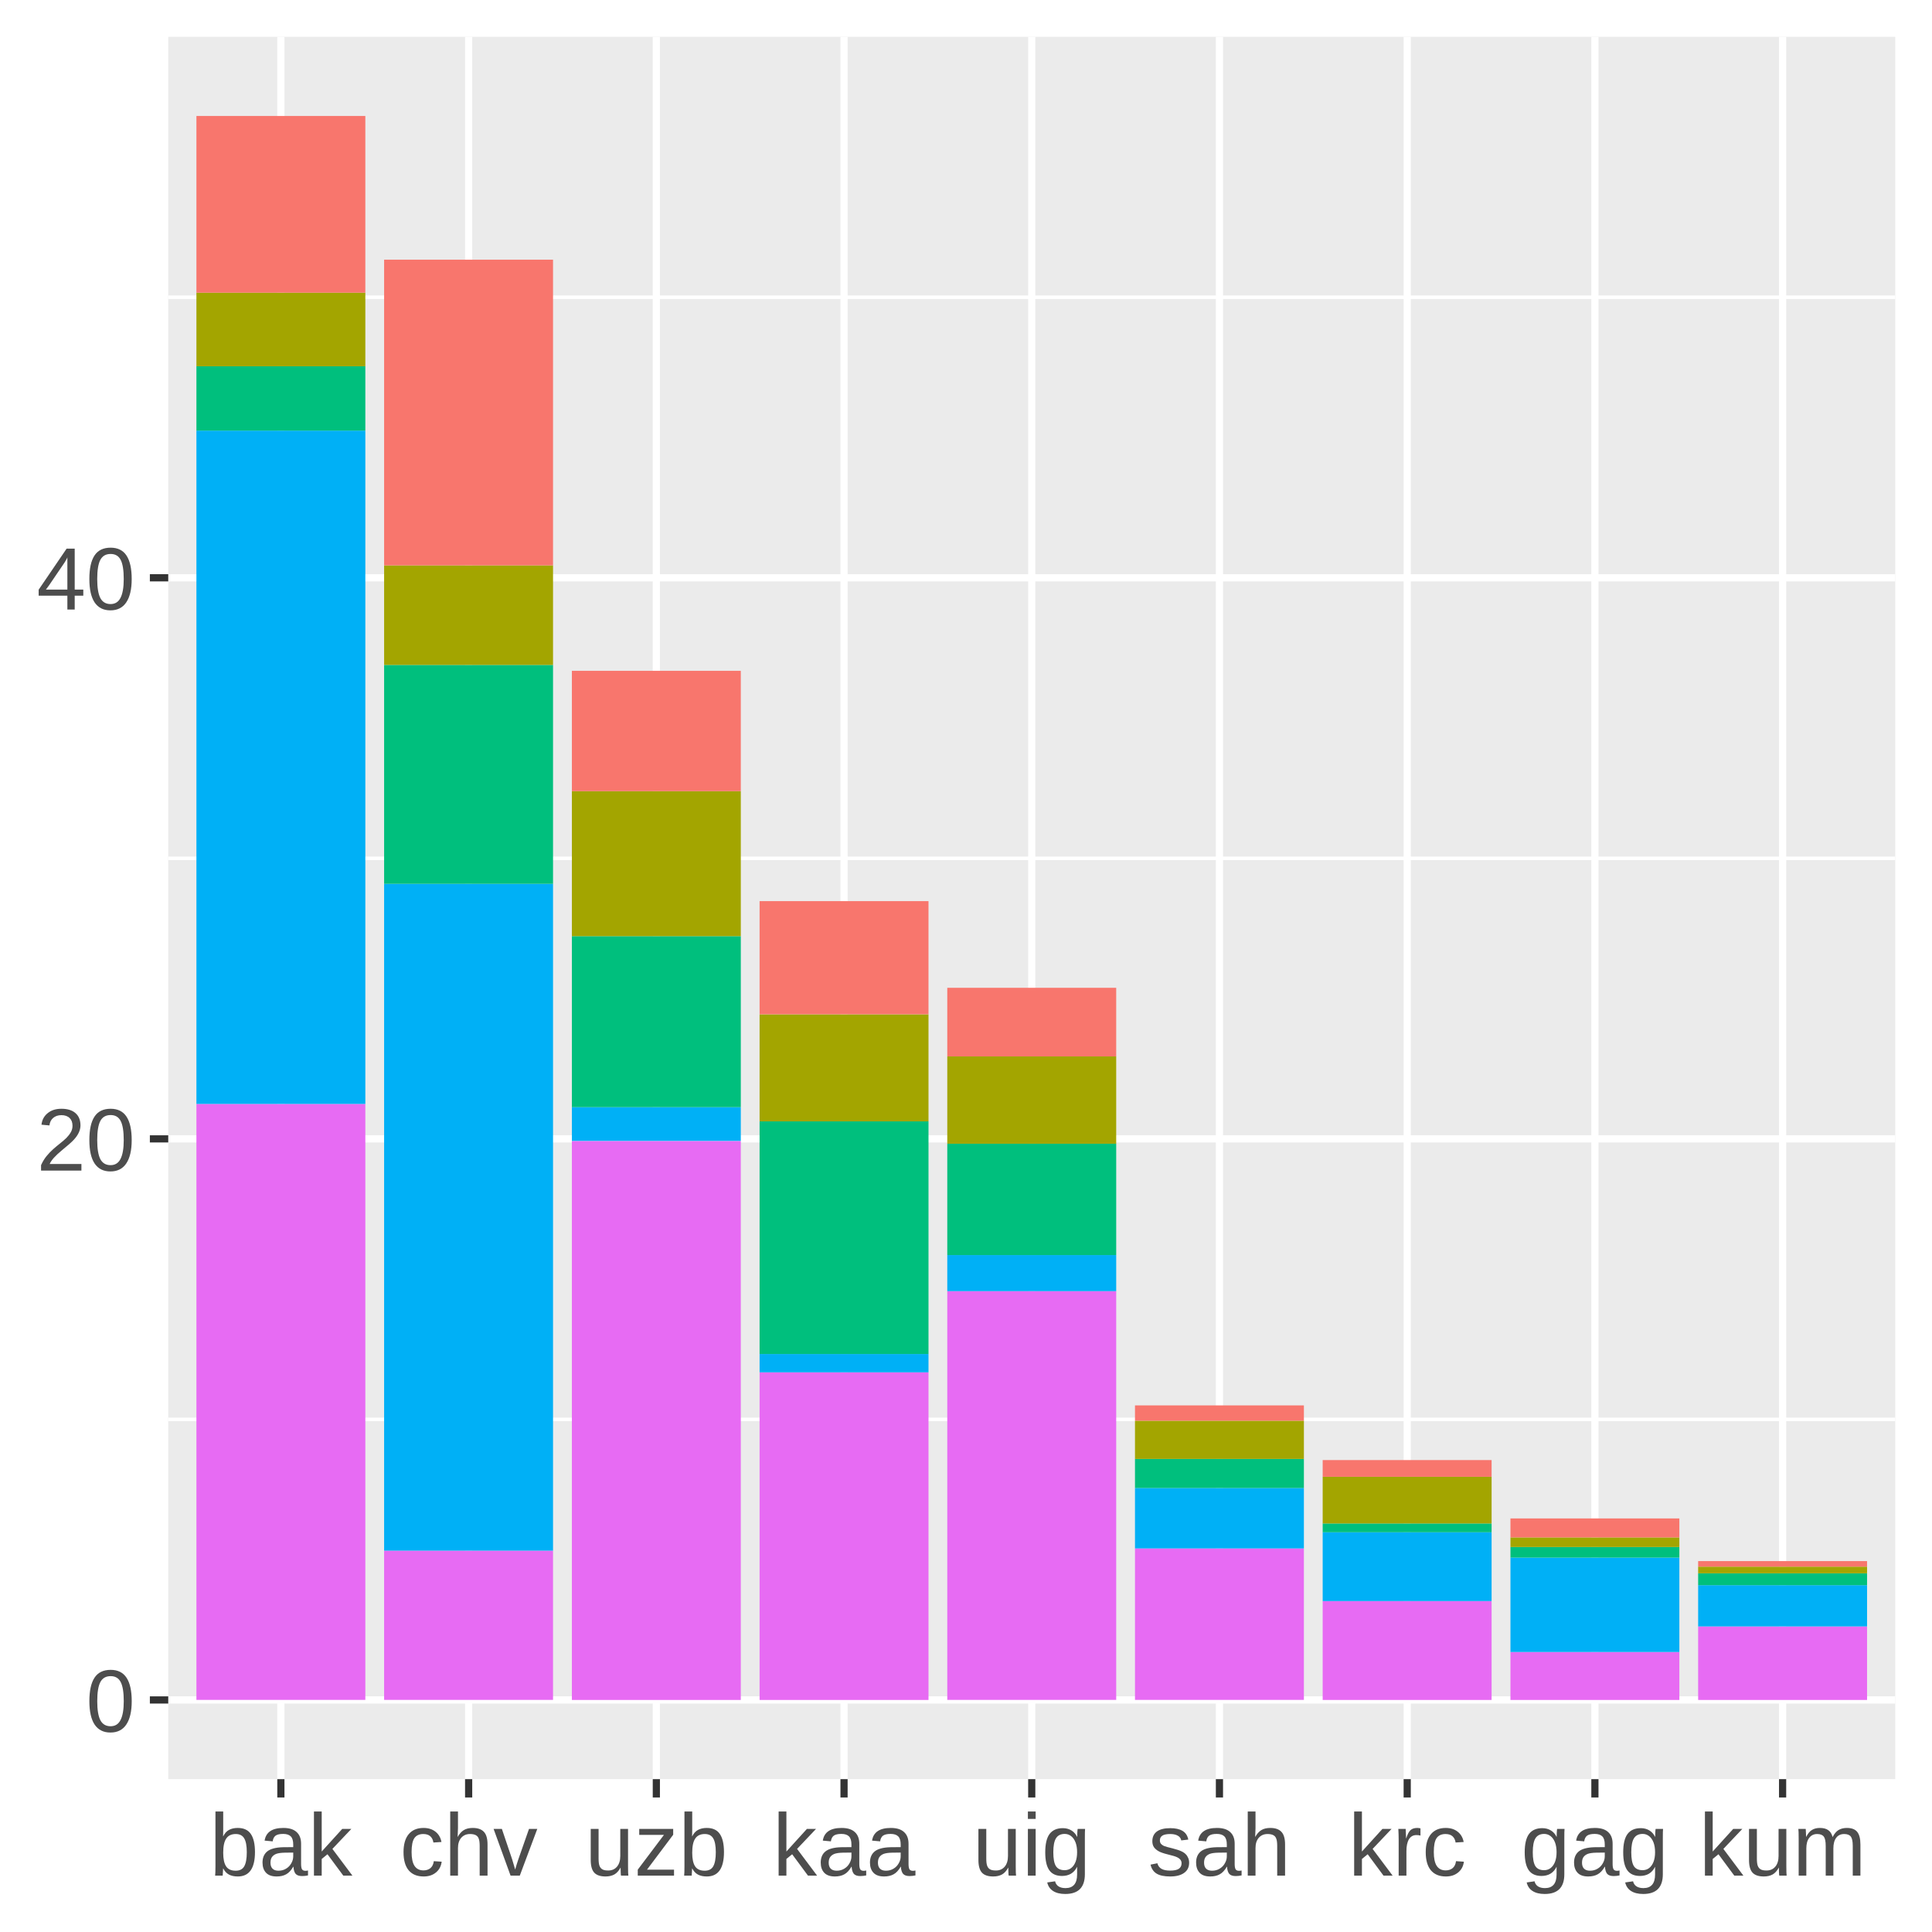
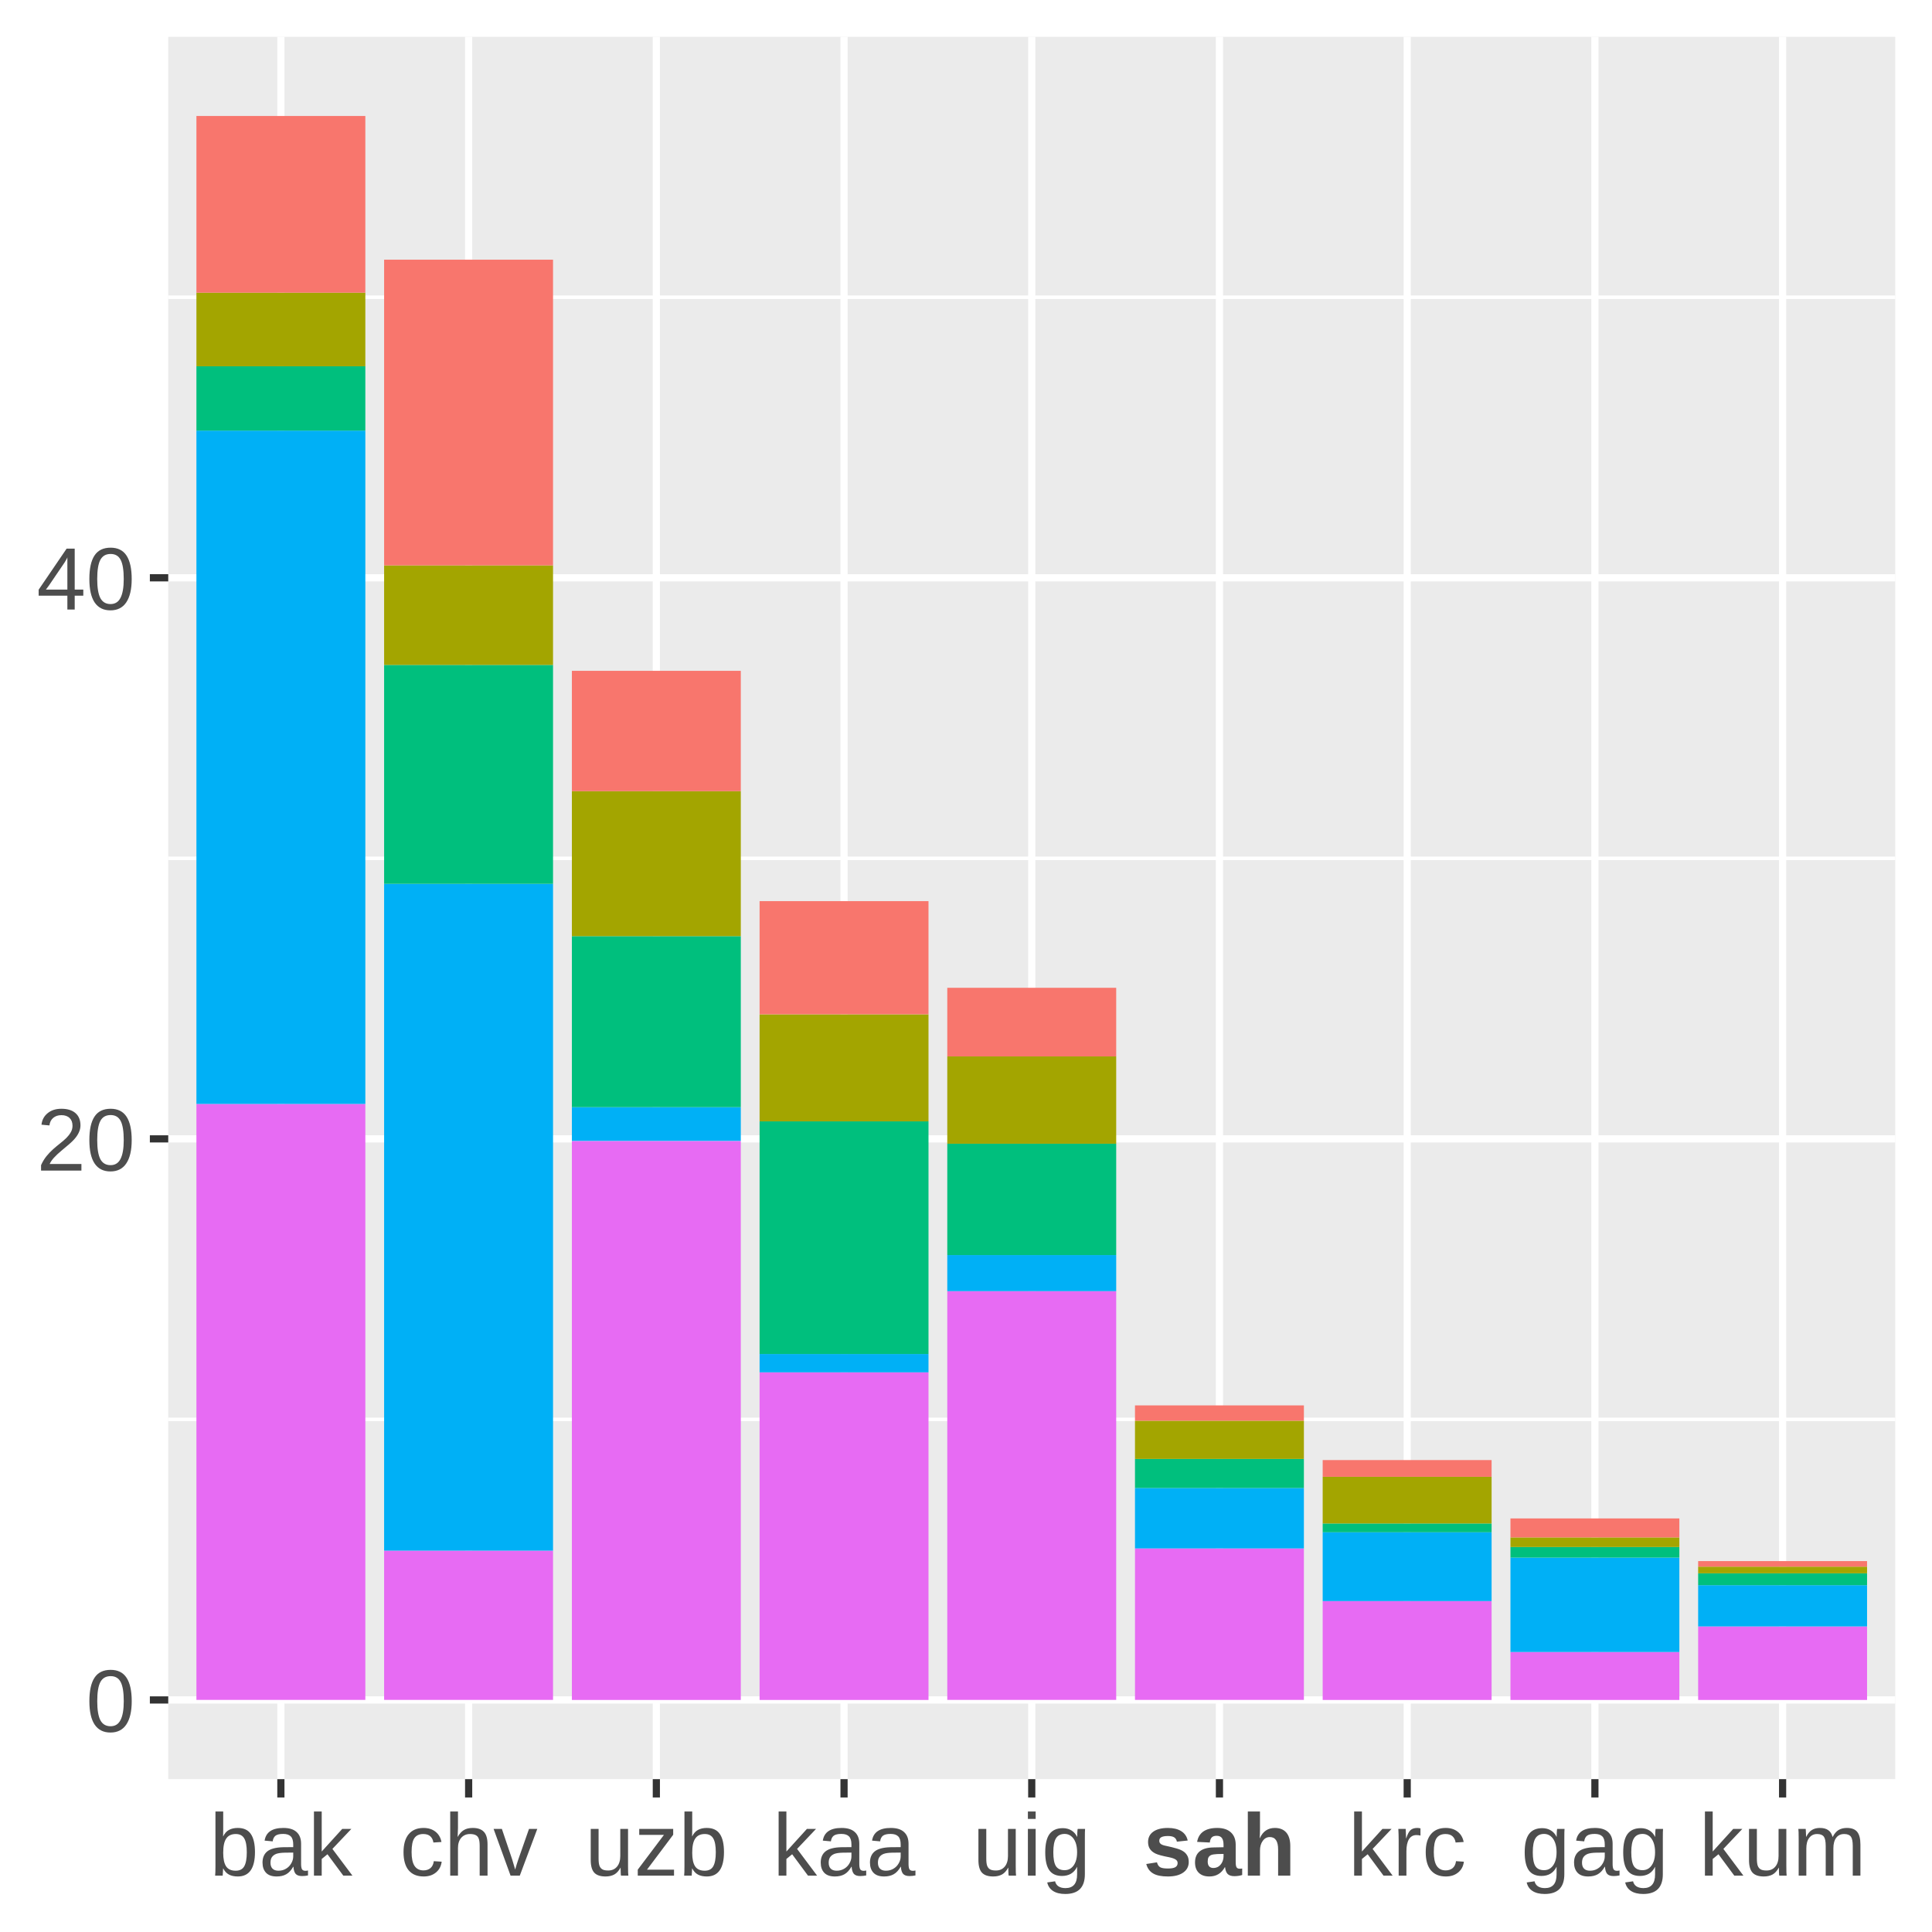
<svg xmlns="http://www.w3.org/2000/svg" class="svglite" width="288.00pt" height="288.00pt" viewBox="0 0 288.00 288.00">
  <defs>
    <style type="text/css">
    .svglite line, .svglite polyline, .svglite polygon, .svglite path, .svglite rect, .svglite circle {
      fill: none;
      stroke: #000000;
      stroke-linecap: round;
      stroke-linejoin: round;
      stroke-miterlimit: 10.00;
    }
  </style>
  </defs>
  <rect width="100%" height="100%" style="stroke: none; fill: #FFFFFF;" />
  <defs>
    <clipPath id="cpMC4wMHwyODguMDB8MC4wMHwyODguMDA=">
      <rect x="0.00" y="0.00" width="288.00" height="288.00" />
    </clipPath>
  </defs>
  <g clip-path="url(#cpMC4wMHwyODguMDB8MC4wMHwyODguMDA=)">
    <rect x="0.00" y="0.00" width="288.00" height="288.00" style="stroke-width: 1.07; stroke: #FFFFFF; fill: #FFFFFF;" />
  </g>
  <defs>
    <clipPath id="cpMjUuMDh8MjgyLjUyfDUuNDh8MjY1LjIx">
      <rect x="25.08" y="5.48" width="257.44" height="259.73" />
    </clipPath>
  </defs>
  <g clip-path="url(#cpMjUuMDh8MjgyLjUyfDUuNDh8MjY1LjIx)">
    <rect x="25.08" y="5.48" width="257.44" height="259.73" style="stroke-width: 1.07; stroke: none; fill: #EBEBEB;" />
    <polyline points="25.08,211.59 282.52,211.59 " style="stroke-width: 0.53; stroke: #FFFFFF; stroke-linecap: butt;" />
    <polyline points="25.08,127.95 282.52,127.95 " style="stroke-width: 0.53; stroke: #FFFFFF; stroke-linecap: butt;" />
    <polyline points="25.08,44.31 282.52,44.31 " style="stroke-width: 0.53; stroke: #FFFFFF; stroke-linecap: butt;" />
    <polyline points="25.08,253.41 282.52,253.41 " style="stroke-width: 1.07; stroke: #FFFFFF; stroke-linecap: butt;" />
    <polyline points="25.08,169.77 282.52,169.77 " style="stroke-width: 1.07; stroke: #FFFFFF; stroke-linecap: butt;" />
    <polyline points="25.08,86.13 282.52,86.13 " style="stroke-width: 1.07; stroke: #FFFFFF; stroke-linecap: butt;" />
    <polyline points="41.87,265.21 41.87,5.48 " style="stroke-width: 1.07; stroke: #FFFFFF; stroke-linecap: butt;" />
    <polyline points="69.86,265.21 69.86,5.48 " style="stroke-width: 1.07; stroke: #FFFFFF; stroke-linecap: butt;" />
    <polyline points="97.84,265.21 97.84,5.48 " style="stroke-width: 1.07; stroke: #FFFFFF; stroke-linecap: butt;" />
    <polyline points="125.82,265.21 125.82,5.48 " style="stroke-width: 1.07; stroke: #FFFFFF; stroke-linecap: butt;" />
    <polyline points="153.80,265.21 153.80,5.48 " style="stroke-width: 1.07; stroke: #FFFFFF; stroke-linecap: butt;" />
    <polyline points="181.78,265.21 181.78,5.48 " style="stroke-width: 1.07; stroke: #FFFFFF; stroke-linecap: butt;" />
    <polyline points="209.77,265.21 209.77,5.48 " style="stroke-width: 1.07; stroke: #FFFFFF; stroke-linecap: butt;" />
    <polyline points="237.75,265.21 237.75,5.48 " style="stroke-width: 1.07; stroke: #FFFFFF; stroke-linecap: butt;" />
    <polyline points="265.73,265.21 265.73,5.48 " style="stroke-width: 1.07; stroke: #FFFFFF; stroke-linecap: butt;" />
    <rect x="29.28" y="164.56" width="25.18" height="88.84" style="stroke-width: 1.07; stroke: none; stroke-linecap: square; stroke-linejoin: miter; fill: #E76BF3;" />
    <rect x="29.28" y="64.19" width="25.18" height="100.37" style="stroke-width: 1.07; stroke: none; stroke-linecap: square; stroke-linejoin: miter; fill: #00B0F6;" />
    <rect x="29.28" y="54.60" width="25.18" height="9.59" style="stroke-width: 1.07; stroke: none; stroke-linecap: square; stroke-linejoin: miter; fill: #00BF7D;" />
    <rect x="29.28" y="43.63" width="25.18" height="10.97" style="stroke-width: 1.07; stroke: none; stroke-linecap: square; stroke-linejoin: miter; fill: #A3A500;" />
    <rect x="29.28" y="17.29" width="25.18" height="26.34" style="stroke-width: 1.07; stroke: none; stroke-linecap: square; stroke-linejoin: miter; fill: #F8766D;" />
    <rect x="57.26" y="231.15" width="25.18" height="22.25" style="stroke-width: 1.07; stroke: none; stroke-linecap: square; stroke-linejoin: miter; fill: #E76BF3;" />
    <rect x="57.26" y="131.75" width="25.18" height="99.40" style="stroke-width: 1.07; stroke: none; stroke-linecap: square; stroke-linejoin: miter; fill: #00B0F6;" />
    <rect x="57.26" y="99.12" width="25.18" height="32.63" style="stroke-width: 1.07; stroke: none; stroke-linecap: square; stroke-linejoin: miter; fill: #00BF7D;" />
    <rect x="57.26" y="84.28" width="25.18" height="14.84" style="stroke-width: 1.07; stroke: none; stroke-linecap: square; stroke-linejoin: miter; fill: #A3A500;" />
    <rect x="57.26" y="38.71" width="25.18" height="45.57" style="stroke-width: 1.07; stroke: none; stroke-linecap: square; stroke-linejoin: miter; fill: #F8766D;" />
    <rect x="85.25" y="170.08" width="25.18" height="83.33" style="stroke-width: 1.07; stroke: none; stroke-linecap: square; stroke-linejoin: miter; fill: #E76BF3;" />
    <rect x="85.25" y="165.04" width="25.18" height="5.03" style="stroke-width: 1.07; stroke: none; stroke-linecap: square; stroke-linejoin: miter; fill: #00B0F6;" />
    <rect x="85.25" y="139.55" width="25.18" height="25.49" style="stroke-width: 1.07; stroke: none; stroke-linecap: square; stroke-linejoin: miter; fill: #00BF7D;" />
    <rect x="85.25" y="117.94" width="25.18" height="21.61" style="stroke-width: 1.07; stroke: none; stroke-linecap: square; stroke-linejoin: miter; fill: #A3A500;" />
    <rect x="85.25" y="100.00" width="25.18" height="17.94" style="stroke-width: 1.07; stroke: none; stroke-linecap: square; stroke-linejoin: miter; fill: #F8766D;" />
    <rect x="113.23" y="204.57" width="25.18" height="48.84" style="stroke-width: 1.07; stroke: none; stroke-linecap: square; stroke-linejoin: miter; fill: #E76BF3;" />
    <rect x="113.23" y="201.84" width="25.18" height="2.73" style="stroke-width: 1.07; stroke: none; stroke-linecap: square; stroke-linejoin: miter; fill: #00B0F6;" />
    <rect x="113.23" y="167.16" width="25.18" height="34.68" style="stroke-width: 1.07; stroke: none; stroke-linecap: square; stroke-linejoin: miter; fill: #00BF7D;" />
    <rect x="113.23" y="151.21" width="25.18" height="15.95" style="stroke-width: 1.07; stroke: none; stroke-linecap: square; stroke-linejoin: miter; fill: #A3A500;" />
    <rect x="113.23" y="134.33" width="25.18" height="16.87" style="stroke-width: 1.07; stroke: none; stroke-linecap: square; stroke-linejoin: miter; fill: #F8766D;" />
    <rect x="141.21" y="192.47" width="25.18" height="60.93" style="stroke-width: 1.07; stroke: none; stroke-linecap: square; stroke-linejoin: miter; fill: #E76BF3;" />
    <rect x="141.21" y="187.09" width="25.18" height="5.38" style="stroke-width: 1.07; stroke: none; stroke-linecap: square; stroke-linejoin: miter; fill: #00B0F6;" />
    <rect x="141.21" y="170.49" width="25.18" height="16.60" style="stroke-width: 1.07; stroke: none; stroke-linecap: square; stroke-linejoin: miter; fill: #00BF7D;" />
    <rect x="141.21" y="157.48" width="25.18" height="13.01" style="stroke-width: 1.07; stroke: none; stroke-linecap: square; stroke-linejoin: miter; fill: #A3A500;" />
    <rect x="141.21" y="147.25" width="25.18" height="10.23" style="stroke-width: 1.07; stroke: none; stroke-linecap: square; stroke-linejoin: miter; fill: #F8766D;" />
    <rect x="169.19" y="230.82" width="25.18" height="22.58" style="stroke-width: 1.07; stroke: none; stroke-linecap: square; stroke-linejoin: miter; fill: #E76BF3;" />
    <rect x="169.19" y="221.81" width="25.18" height="9.01" style="stroke-width: 1.07; stroke: none; stroke-linecap: square; stroke-linejoin: miter; fill: #00B0F6;" />
    <rect x="169.19" y="217.47" width="25.18" height="4.34" style="stroke-width: 1.07; stroke: none; stroke-linecap: square; stroke-linejoin: miter; fill: #00BF7D;" />
    <rect x="169.19" y="211.78" width="25.18" height="5.70" style="stroke-width: 1.07; stroke: none; stroke-linecap: square; stroke-linejoin: miter; fill: #A3A500;" />
    <rect x="169.19" y="209.50" width="25.18" height="2.28" style="stroke-width: 1.07; stroke: none; stroke-linecap: square; stroke-linejoin: miter; fill: #F8766D;" />
    <rect x="197.17" y="238.67" width="25.18" height="14.74" style="stroke-width: 1.07; stroke: none; stroke-linecap: square; stroke-linejoin: miter; fill: #E76BF3;" />
    <rect x="197.17" y="228.41" width="25.18" height="10.26" style="stroke-width: 1.07; stroke: none; stroke-linecap: square; stroke-linejoin: miter; fill: #00B0F6;" />
    <rect x="197.17" y="227.10" width="25.18" height="1.31" style="stroke-width: 1.07; stroke: none; stroke-linecap: square; stroke-linejoin: miter; fill: #00BF7D;" />
    <rect x="197.17" y="220.14" width="25.18" height="6.96" style="stroke-width: 1.07; stroke: none; stroke-linecap: square; stroke-linejoin: miter; fill: #A3A500;" />
    <rect x="197.17" y="217.65" width="25.18" height="2.49" style="stroke-width: 1.07; stroke: none; stroke-linecap: square; stroke-linejoin: miter; fill: #F8766D;" />
    <rect x="225.16" y="246.26" width="25.18" height="7.15" style="stroke-width: 1.07; stroke: none; stroke-linecap: square; stroke-linejoin: miter; fill: #E76BF3;" />
    <rect x="225.16" y="232.19" width="25.18" height="14.07" style="stroke-width: 1.07; stroke: none; stroke-linecap: square; stroke-linejoin: miter; fill: #00B0F6;" />
    <rect x="225.16" y="230.61" width="25.18" height="1.58" style="stroke-width: 1.07; stroke: none; stroke-linecap: square; stroke-linejoin: miter; fill: #00BF7D;" />
    <rect x="225.16" y="229.18" width="25.18" height="1.43" style="stroke-width: 1.07; stroke: none; stroke-linecap: square; stroke-linejoin: miter; fill: #A3A500;" />
    <rect x="225.16" y="226.35" width="25.18" height="2.83" style="stroke-width: 1.07; stroke: none; stroke-linecap: square; stroke-linejoin: miter; fill: #F8766D;" />
    <rect x="253.14" y="242.45" width="25.18" height="10.96" style="stroke-width: 1.07; stroke: none; stroke-linecap: square; stroke-linejoin: miter; fill: #E76BF3;" />
    <rect x="253.14" y="236.30" width="25.18" height="6.15" style="stroke-width: 1.07; stroke: none; stroke-linecap: square; stroke-linejoin: miter; fill: #00B0F6;" />
    <rect x="253.14" y="234.53" width="25.18" height="1.77" style="stroke-width: 1.07; stroke: none; stroke-linecap: square; stroke-linejoin: miter; fill: #00BF7D;" />
    <rect x="253.14" y="233.54" width="25.18" height="0.99" style="stroke-width: 1.07; stroke: none; stroke-linecap: square; stroke-linejoin: miter; fill: #A3A500;" />
    <rect x="253.14" y="232.71" width="25.18" height="0.83" style="stroke-width: 1.07; stroke: none; stroke-linecap: square; stroke-linejoin: miter; fill: #F8766D;" />
  </g>
  <g clip-path="url(#cpMC4wMHwyODguMDB8MC4wMHwyODguMDA=)">
    <text x="20.15" y="258.14" text-anchor="end" style="font-size: 13.20px; fill: #4D4D4D; font-family: Arial;" textLength="7.34px" lengthAdjust="spacingAndGlyphs">0</text>
    <text x="20.15" y="174.50" text-anchor="end" style="font-size: 13.20px; fill: #4D4D4D; font-family: Arial;" textLength="14.67px" lengthAdjust="spacingAndGlyphs">20</text>
    <text x="20.15" y="90.86" text-anchor="end" style="font-size: 13.20px; fill: #4D4D4D; font-family: Arial;" textLength="14.67px" lengthAdjust="spacingAndGlyphs">40</text>
    <polyline points="22.34,253.41 25.08,253.41 " style="stroke-width: 1.07; stroke: #333333; stroke-linecap: butt;" />
    <polyline points="22.34,169.77 25.08,169.77 " style="stroke-width: 1.07; stroke: #333333; stroke-linecap: butt;" />
    <polyline points="22.34,86.13 25.08,86.13 " style="stroke-width: 1.07; stroke: #333333; stroke-linecap: butt;" />
    <polyline points="41.87,267.95 41.87,265.21 " style="stroke-width: 1.07; stroke: #333333; stroke-linecap: butt;" />
    <polyline points="69.86,267.95 69.86,265.21 " style="stroke-width: 1.07; stroke: #333333; stroke-linecap: butt;" />
    <polyline points="97.84,267.95 97.84,265.21 " style="stroke-width: 1.07; stroke: #333333; stroke-linecap: butt;" />
    <polyline points="125.82,267.95 125.82,265.21 " style="stroke-width: 1.07; stroke: #333333; stroke-linecap: butt;" />
    <polyline points="153.80,267.95 153.80,265.21 " style="stroke-width: 1.07; stroke: #333333; stroke-linecap: butt;" />
    <polyline points="181.78,267.95 181.78,265.21 " style="stroke-width: 1.07; stroke: #333333; stroke-linecap: butt;" />
    <polyline points="209.77,267.95 209.77,265.21 " style="stroke-width: 1.07; stroke: #333333; stroke-linecap: butt;" />
    <polyline points="237.75,267.95 237.75,265.21 " style="stroke-width: 1.07; stroke: #333333; stroke-linecap: butt;" />
    <polyline points="265.73,267.95 265.73,265.21 " style="stroke-width: 1.07; stroke: #333333; stroke-linecap: butt;" />
    <text x="41.87" y="279.60" text-anchor="middle" style="font-size: 13.20px; fill: #4D4D4D; font-family: Arial;" textLength="21.27px" lengthAdjust="spacingAndGlyphs">bak</text>
    <text x="69.86" y="279.60" text-anchor="middle" style="font-size: 13.20px; fill: #4D4D4D; font-family: Arial;" textLength="20.53px" lengthAdjust="spacingAndGlyphs">chv</text>
    <text x="97.84" y="279.60" text-anchor="middle" style="font-size: 13.20px; fill: #4D4D4D; font-family: Arial;" textLength="21.27px" lengthAdjust="spacingAndGlyphs">uzb</text>
    <text x="125.82" y="279.60" text-anchor="middle" style="font-size: 13.20px; fill: #4D4D4D; font-family: Arial;" textLength="21.27px" lengthAdjust="spacingAndGlyphs">kaa</text>
    <text x="153.80" y="279.60" text-anchor="middle" style="font-size: 13.20px; fill: #4D4D4D; font-family: Arial;" textLength="17.60px" lengthAdjust="spacingAndGlyphs">uig</text>
-     <text x="181.78" y="279.60" text-anchor="middle" style="font-size: 13.20px; fill: #4D4D4D; font-family: Arial;" textLength="21.27px" lengthAdjust="spacingAndGlyphs">sah</text>
+     <text x="181.78" y="279.60" text-anchor="middle" style="font-size: 13.20px; fill: #4D4D4D; font-family: Arial; font-weight:bold" textLength="21.27px" lengthAdjust="spacingAndGlyphs">sah</text>
    <text x="209.77" y="279.60" text-anchor="middle" style="font-size: 13.20px; fill: #4D4D4D; font-family: Arial;" textLength="17.58px" lengthAdjust="spacingAndGlyphs">krc</text>
    <text x="237.75" y="279.60" text-anchor="middle" style="font-size: 13.20px; fill: #4D4D4D; font-family: Arial;" textLength="22.01px" lengthAdjust="spacingAndGlyphs">gag</text>
    <text x="265.73" y="279.60" text-anchor="middle" style="font-size: 13.20px; fill: #4D4D4D; font-family: Arial;" textLength="24.92px" lengthAdjust="spacingAndGlyphs">kum</text>
  </g>
</svg>
